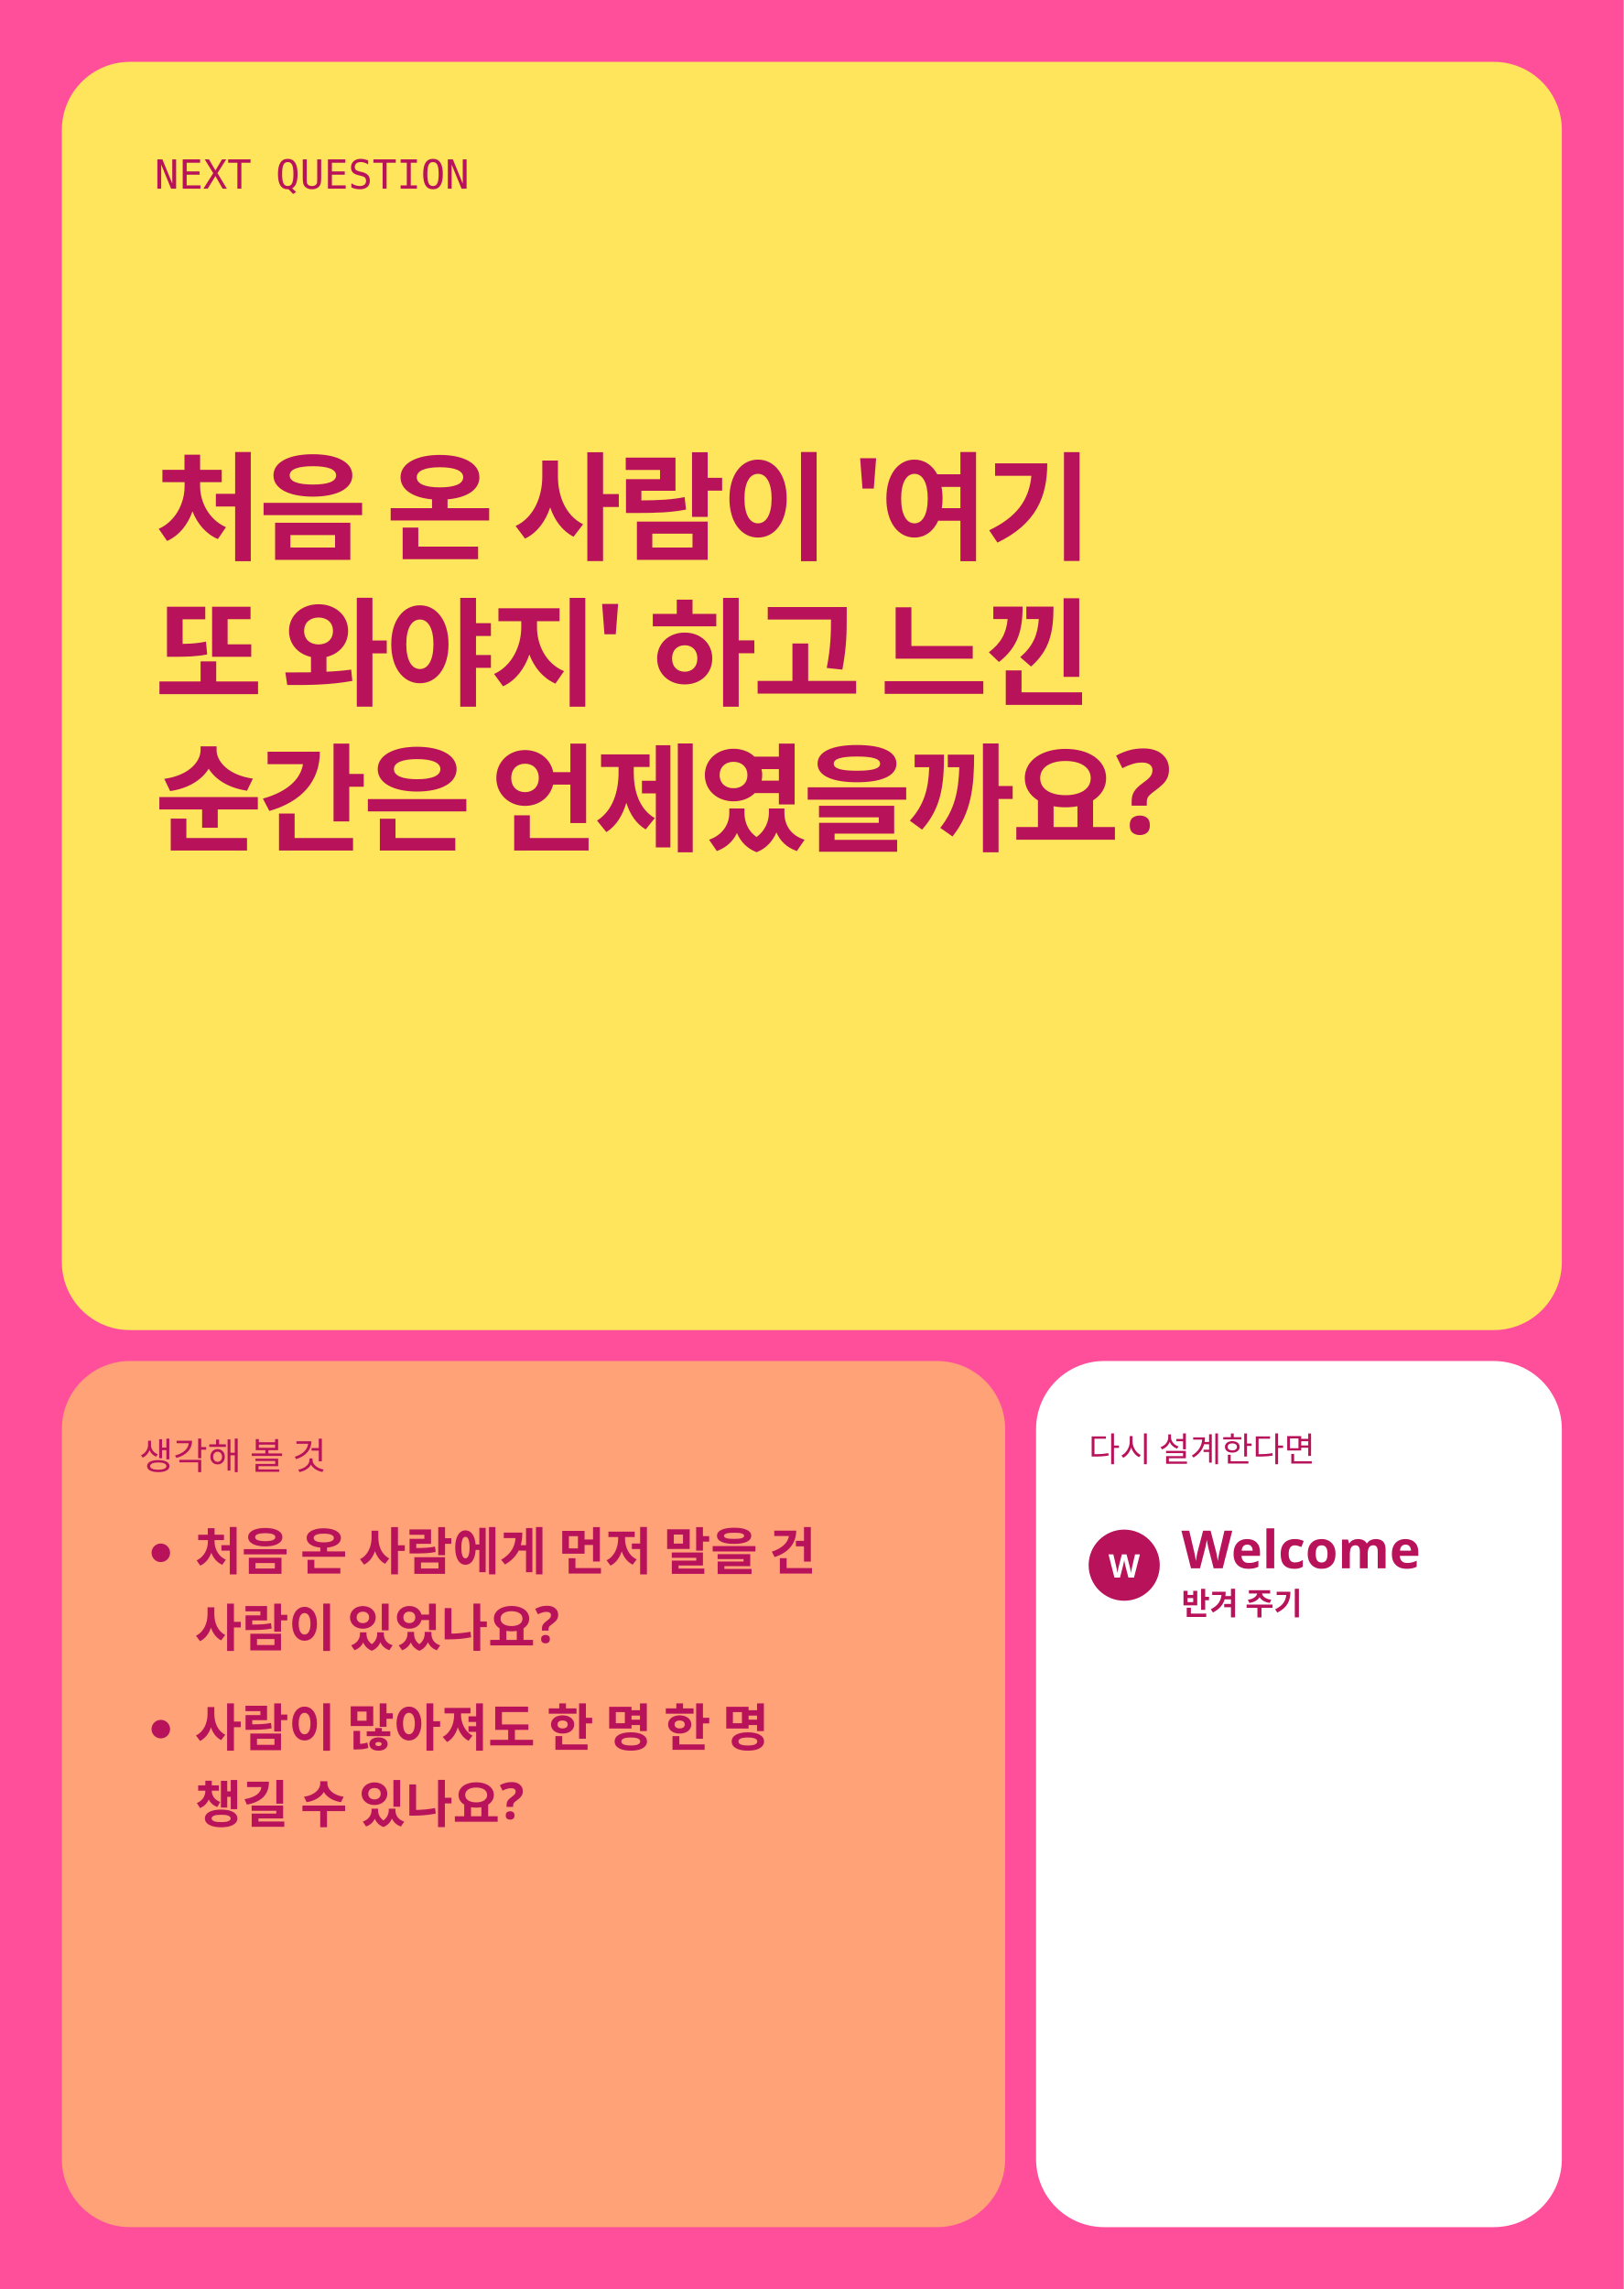
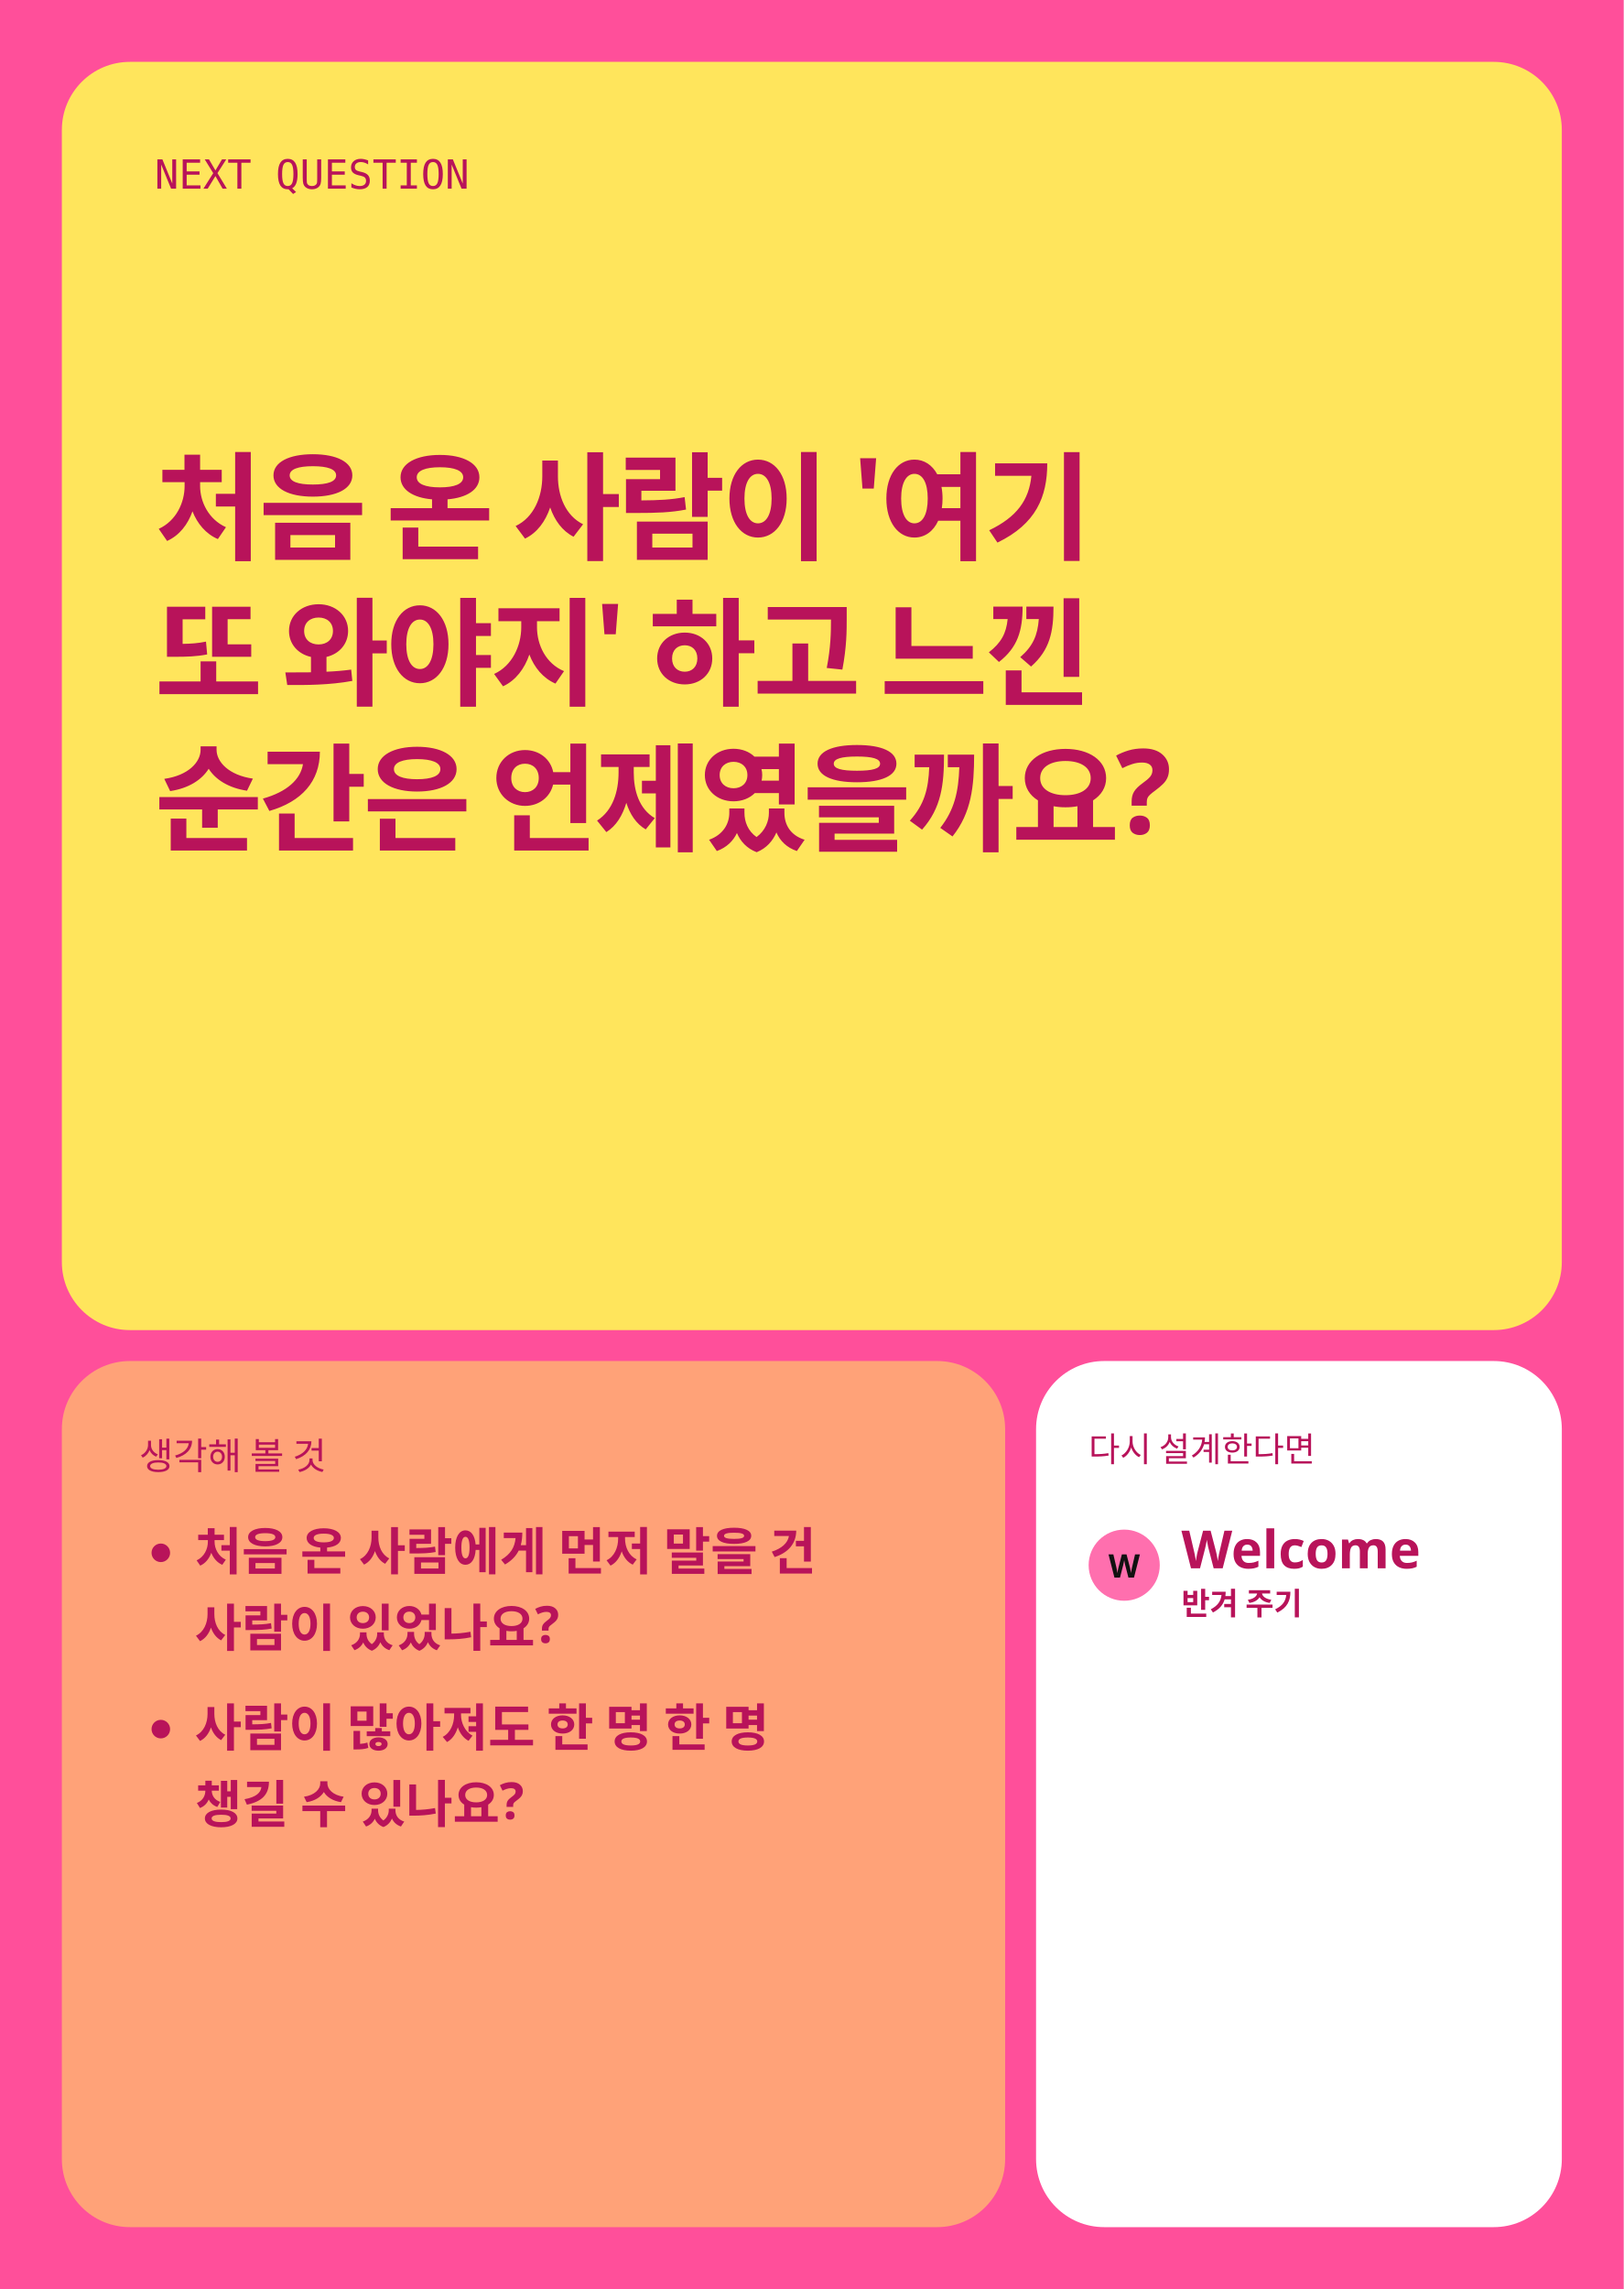
<svg xmlns="http://www.w3.org/2000/svg" width="105mm" height="148mm" viewBox="0 0 1050 1480">
  <g id="background">
    <rect width="1050" height="1480" fill="#ff4f9a" />
  </g>
  <g id="panel-question">
    <rect x="40" y="40" width="970" height="820" rx="44" fill="#ffe55c" />
    <text x="100" y="122" font-family="'IBM Plex Mono', 'DejaVu Sans Mono', 'Courier New', monospace" font-size="26" font-weight="400" fill="#b8135a" text-anchor="start" letter-spacing="0">
      <tspan x="100" dy="0.0">NEXT QUESTION</tspan>
    </text>
    <text x="100" y="356.0" font-family="Pretendard, 'Apple SD Gothic Neo', 'Malgun Gothic', sans-serif" font-size="76" font-weight="700" fill="#b8135a" text-anchor="start" letter-spacing="-2.5">
      <tspan x="100" dy="0.0">처음 온 사람이 '여기</tspan>
      <tspan x="100" dy="94.2">또 와야지' 하고 느낀</tspan>
      <tspan x="100" dy="94.2">순간은 언제였을까요?</tspan>
    </text>
  </g>
  <g id="panel-think">
    <rect x="40" y="880" width="610" height="560" rx="44" fill="#ffa278" />
    <text x="90" y="950" font-family="'IBM Plex Mono', 'DejaVu Sans Mono', 'Courier New', monospace" font-size="24" font-weight="400" fill="#b8135a" text-anchor="start" letter-spacing="0">
      <tspan x="90" dy="0.0">생각해 볼 것</tspan>
    </text>
    <circle cx="104" cy="1004" r="6" fill="#b8135a" />
    <text x="126" y="1015" font-family="Pretendard, 'Apple SD Gothic Neo', 'Malgun Gothic', sans-serif" font-size="33" font-weight="600" fill="#b8135a" text-anchor="start" letter-spacing="0">
      <tspan x="126" dy="0.0">처음 온 사람에게 먼저 말을 건</tspan>
      <tspan x="126" dy="49.5">사람이 있었나요?</tspan>
    </text>
    <circle cx="104" cy="1118" r="6" fill="#b8135a" />
    <text x="126" y="1129" font-family="Pretendard, 'Apple SD Gothic Neo', 'Malgun Gothic', sans-serif" font-size="33" font-weight="600" fill="#b8135a" text-anchor="start" letter-spacing="0">
      <tspan x="126" dy="0.0">사람이 많아져도 한 명 한 명</tspan>
      <tspan x="126" dy="49.5">챙길 수 있나요?</tspan>
    </text>
  </g>
  <g id="panel-skill">
    <rect x="670" y="880" width="340" height="560" rx="44" fill="#ffffff" />
    <text x="704" y="945" font-family="'IBM Plex Mono', 'DejaVu Sans Mono', 'Courier New', monospace" font-size="22" font-weight="400" fill="#b8135a" text-anchor="start" letter-spacing="0">
      <tspan x="704" dy="0.0">다시 설계한다면</tspan>
    </text>
-     <circle cx="727" cy="1012" r="23" fill="#b8135a" />
-     <text x="727" y="1020" font-family="Pretendard, 'Apple SD Gothic Neo', 'Malgun Gothic', sans-serif" font-size="21" font-weight="700" fill="#ffffff" text-anchor="middle" letter-spacing="0">
+     <circle cx="727" cy="1012" r="23" fill="#ff6fae" />
+     <text x="727" y="1020" font-family="Pretendard, 'Apple SD Gothic Neo', 'Malgun Gothic', sans-serif" font-size="21" font-weight="800" fill="#111111" text-anchor="middle" letter-spacing="0">
      <tspan x="727" dy="0.0">W</tspan>
    </text>
    <text x="764" y="1014" font-family="Pretendard, 'Apple SD Gothic Neo', 'Malgun Gothic', sans-serif" font-size="34" font-weight="700" fill="#b8135a" text-anchor="start" letter-spacing="0">
      <tspan x="764" dy="0.0">Welcome</tspan>
    </text>
    <text x="764" y="1044" font-family="Pretendard, 'Apple SD Gothic Neo', 'Malgun Gothic', sans-serif" font-size="20" font-weight="600" fill="#b8135a" text-anchor="start" letter-spacing="0">
      <tspan x="764" dy="0.0">반겨 주기</tspan>
    </text>
  </g>
</svg>
